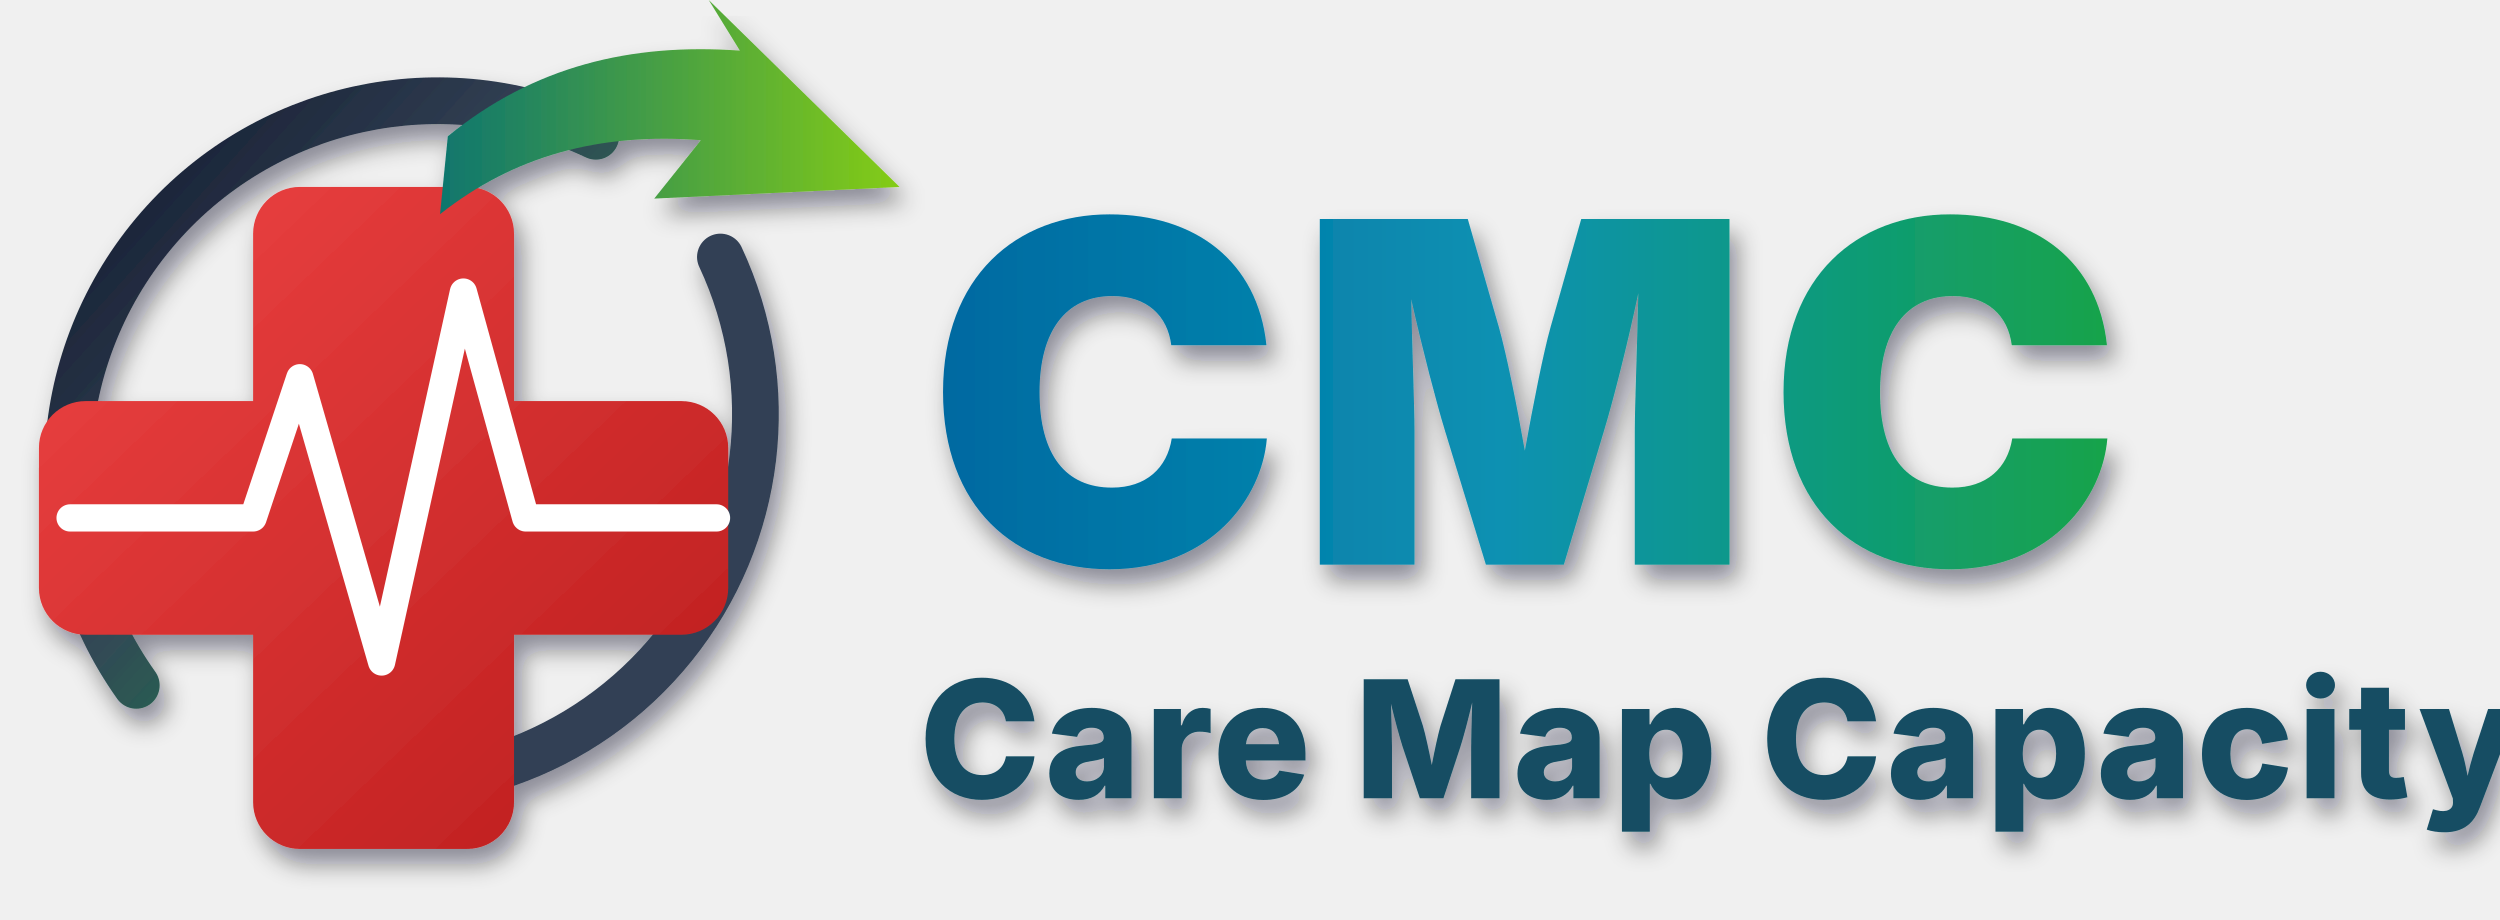
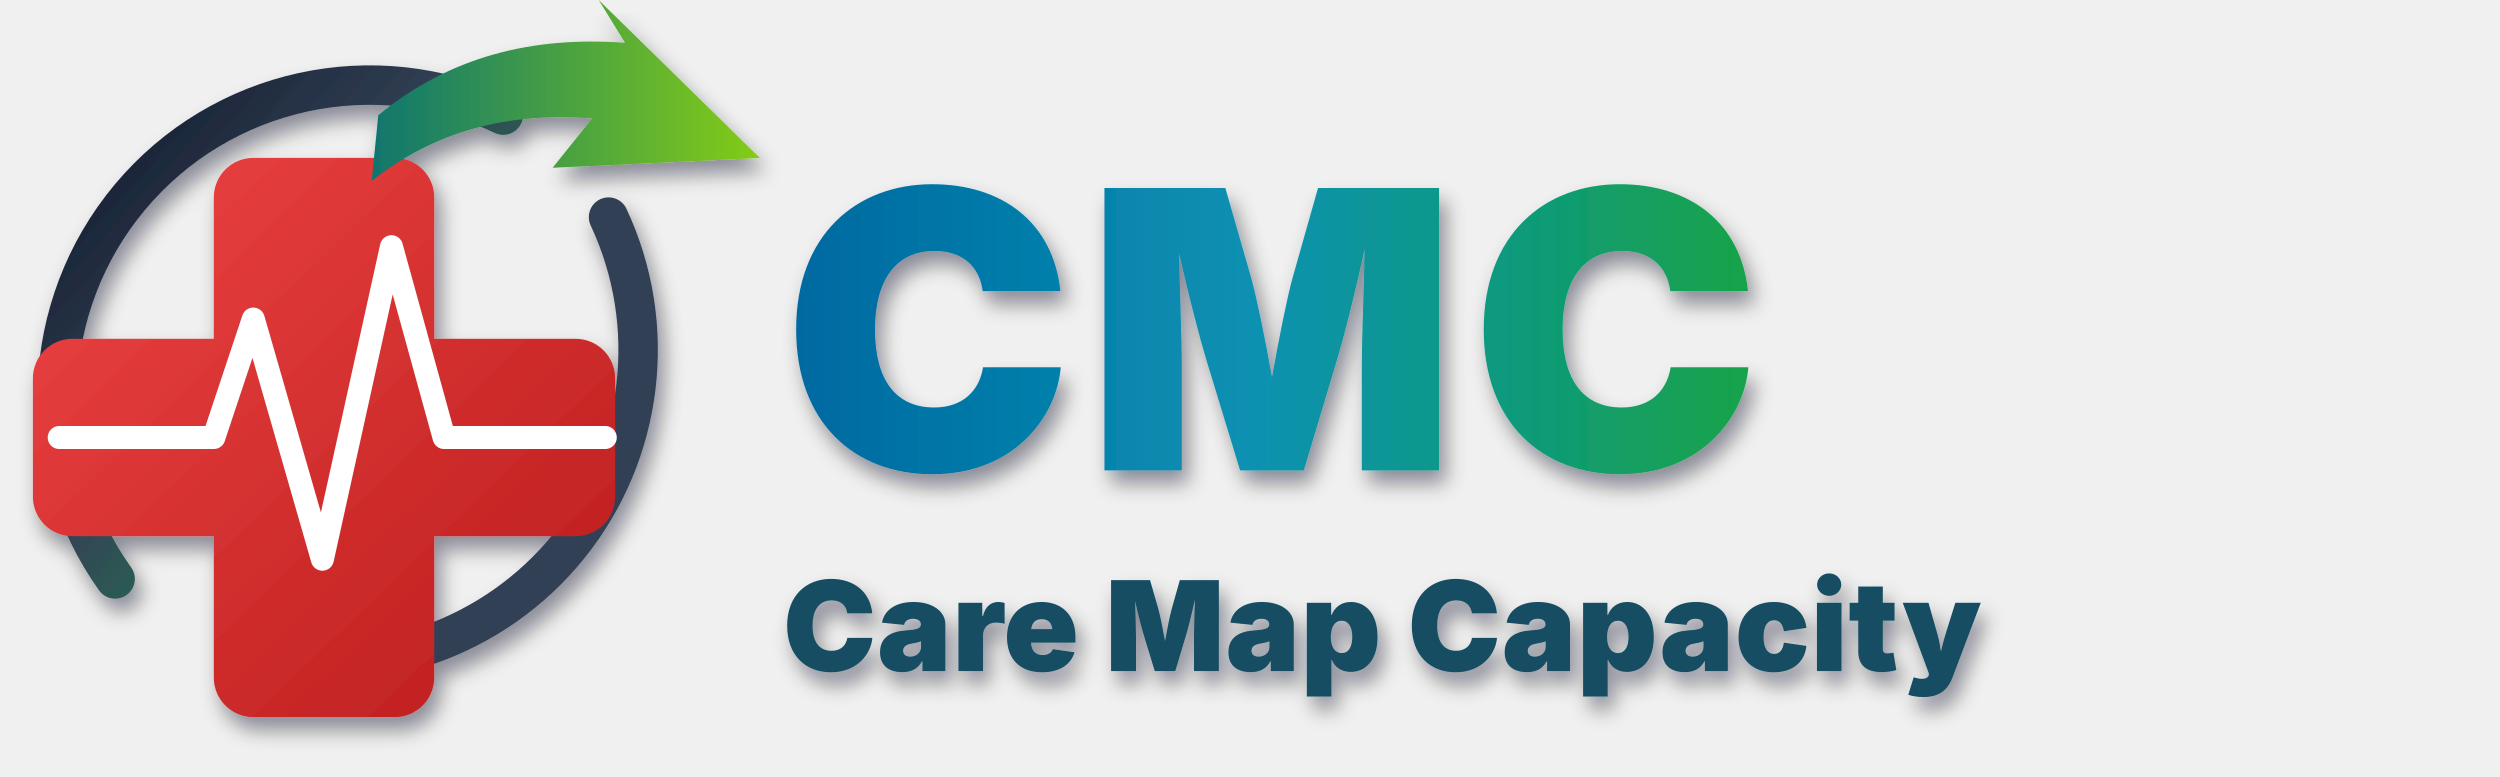
- <svg xmlns="http://www.w3.org/2000/svg" viewBox="0 0 642 236" role="img" aria-labelledby="title desc">
+ <svg xmlns="http://www.w3.org/2000/svg" viewBox="0 0 760 236" role="img" aria-labelledby="title desc">
  <defs>
    <linearGradient id="ring" x1="0" y1="0" x2="1" y2="1">
      <stop offset="0" stop-color="#0f172a" />
      <stop offset="0.45" stop-color="#334155" />
      <stop offset="1" stop-color="#16a34a" />
    </linearGradient>
    <linearGradient id="arrow" x1="0" y1="0" x2="1" y2="0">
      <stop offset="0" stop-color="#0f766e" />
      <stop offset="1" stop-color="#84cc16" />
    </linearGradient>
    <linearGradient id="cross" x1="0" y1="0" x2="1" y2="1">
      <stop offset="0" stop-color="#ef4444" />
      <stop offset="1" stop-color="#b91c1c" />
    </linearGradient>
    <linearGradient id="cmc" x1="0" y1="0" x2="1" y2="0">
      <stop offset="0" stop-color="#0369a1" />
      <stop offset="0.48" stop-color="#0891b2" />
      <stop offset="1" stop-color="#16a34a" />
    </linearGradient>
    <filter id="shadow" x="-20%" y="-20%" width="140%" height="140%">
      <feDropShadow dx="2" dy="4" stdDeviation="3" flood-color="#020617" flood-opacity="0.42" />
    </filter>
  </defs>
-   <rect width="642" height="236" fill="transparent" />
+   <rect width="760" height="236" fill="transparent" />
  <g filter="url(#shadow)">
    <path d="M35 176A95 95 0 0 1 153 35" fill="none" stroke="url(#ring)" stroke-width="12" stroke-linecap="round" />
    <path d="M185 66A95 95 0 0 1 78 199" fill="none" stroke="#334155" stroke-width="12" stroke-linecap="round" />
    <path d="M52 48h68a12 12 0 0 1 12 12v43h43a12 12 0 0 1 12 12v36a12 12 0 0 1-12 12h-43v43a12 12 0 0 1-12 12H77a12 12 0 0 1-12-12v-43H22a12 12 0 0 1-12-12v-36a12 12 0 0 1 12-12h43V60a12 12 0 0 1 12-12z" fill="url(#cross)" />
    <path d="M18 133h47l12-36 21 73 21-95 16 58h49" fill="none" stroke="#fff" stroke-width="7" stroke-linecap="round" stroke-linejoin="round" />
    <path d="M115 35c22-18 47-24 75-22l-8-13 49 48-63 3 12-15c-26-2-48 4-67 19z" fill="url(#arrow)" />
  </g>
  <g filter="url(#shadow)">
-     <text x="238" y="145" font-family="Inter, Arial, Helvetica, sans-serif" font-size="122" font-weight="900" letter-spacing="4" fill="url(#cmc)">CMC</text>
-     <text x="236" y="205" font-family="Inter, Arial, Helvetica, sans-serif" font-size="42" font-weight="800" letter-spacing="1" fill="#164e63">Care Map Capacity</text>
+     <text x="238" y="143" font-family="Inter, Arial, Helvetica, sans-serif" font-size="118" font-weight="900" letter-spacing="4" fill="url(#cmc)">CMC</text>
+     <text x="238" y="204" font-family="Inter, Arial, Helvetica, sans-serif" font-size="38" font-weight="850" letter-spacing=".2" fill="#164e63">Care Map Capacity</text>
  </g>
</svg>
